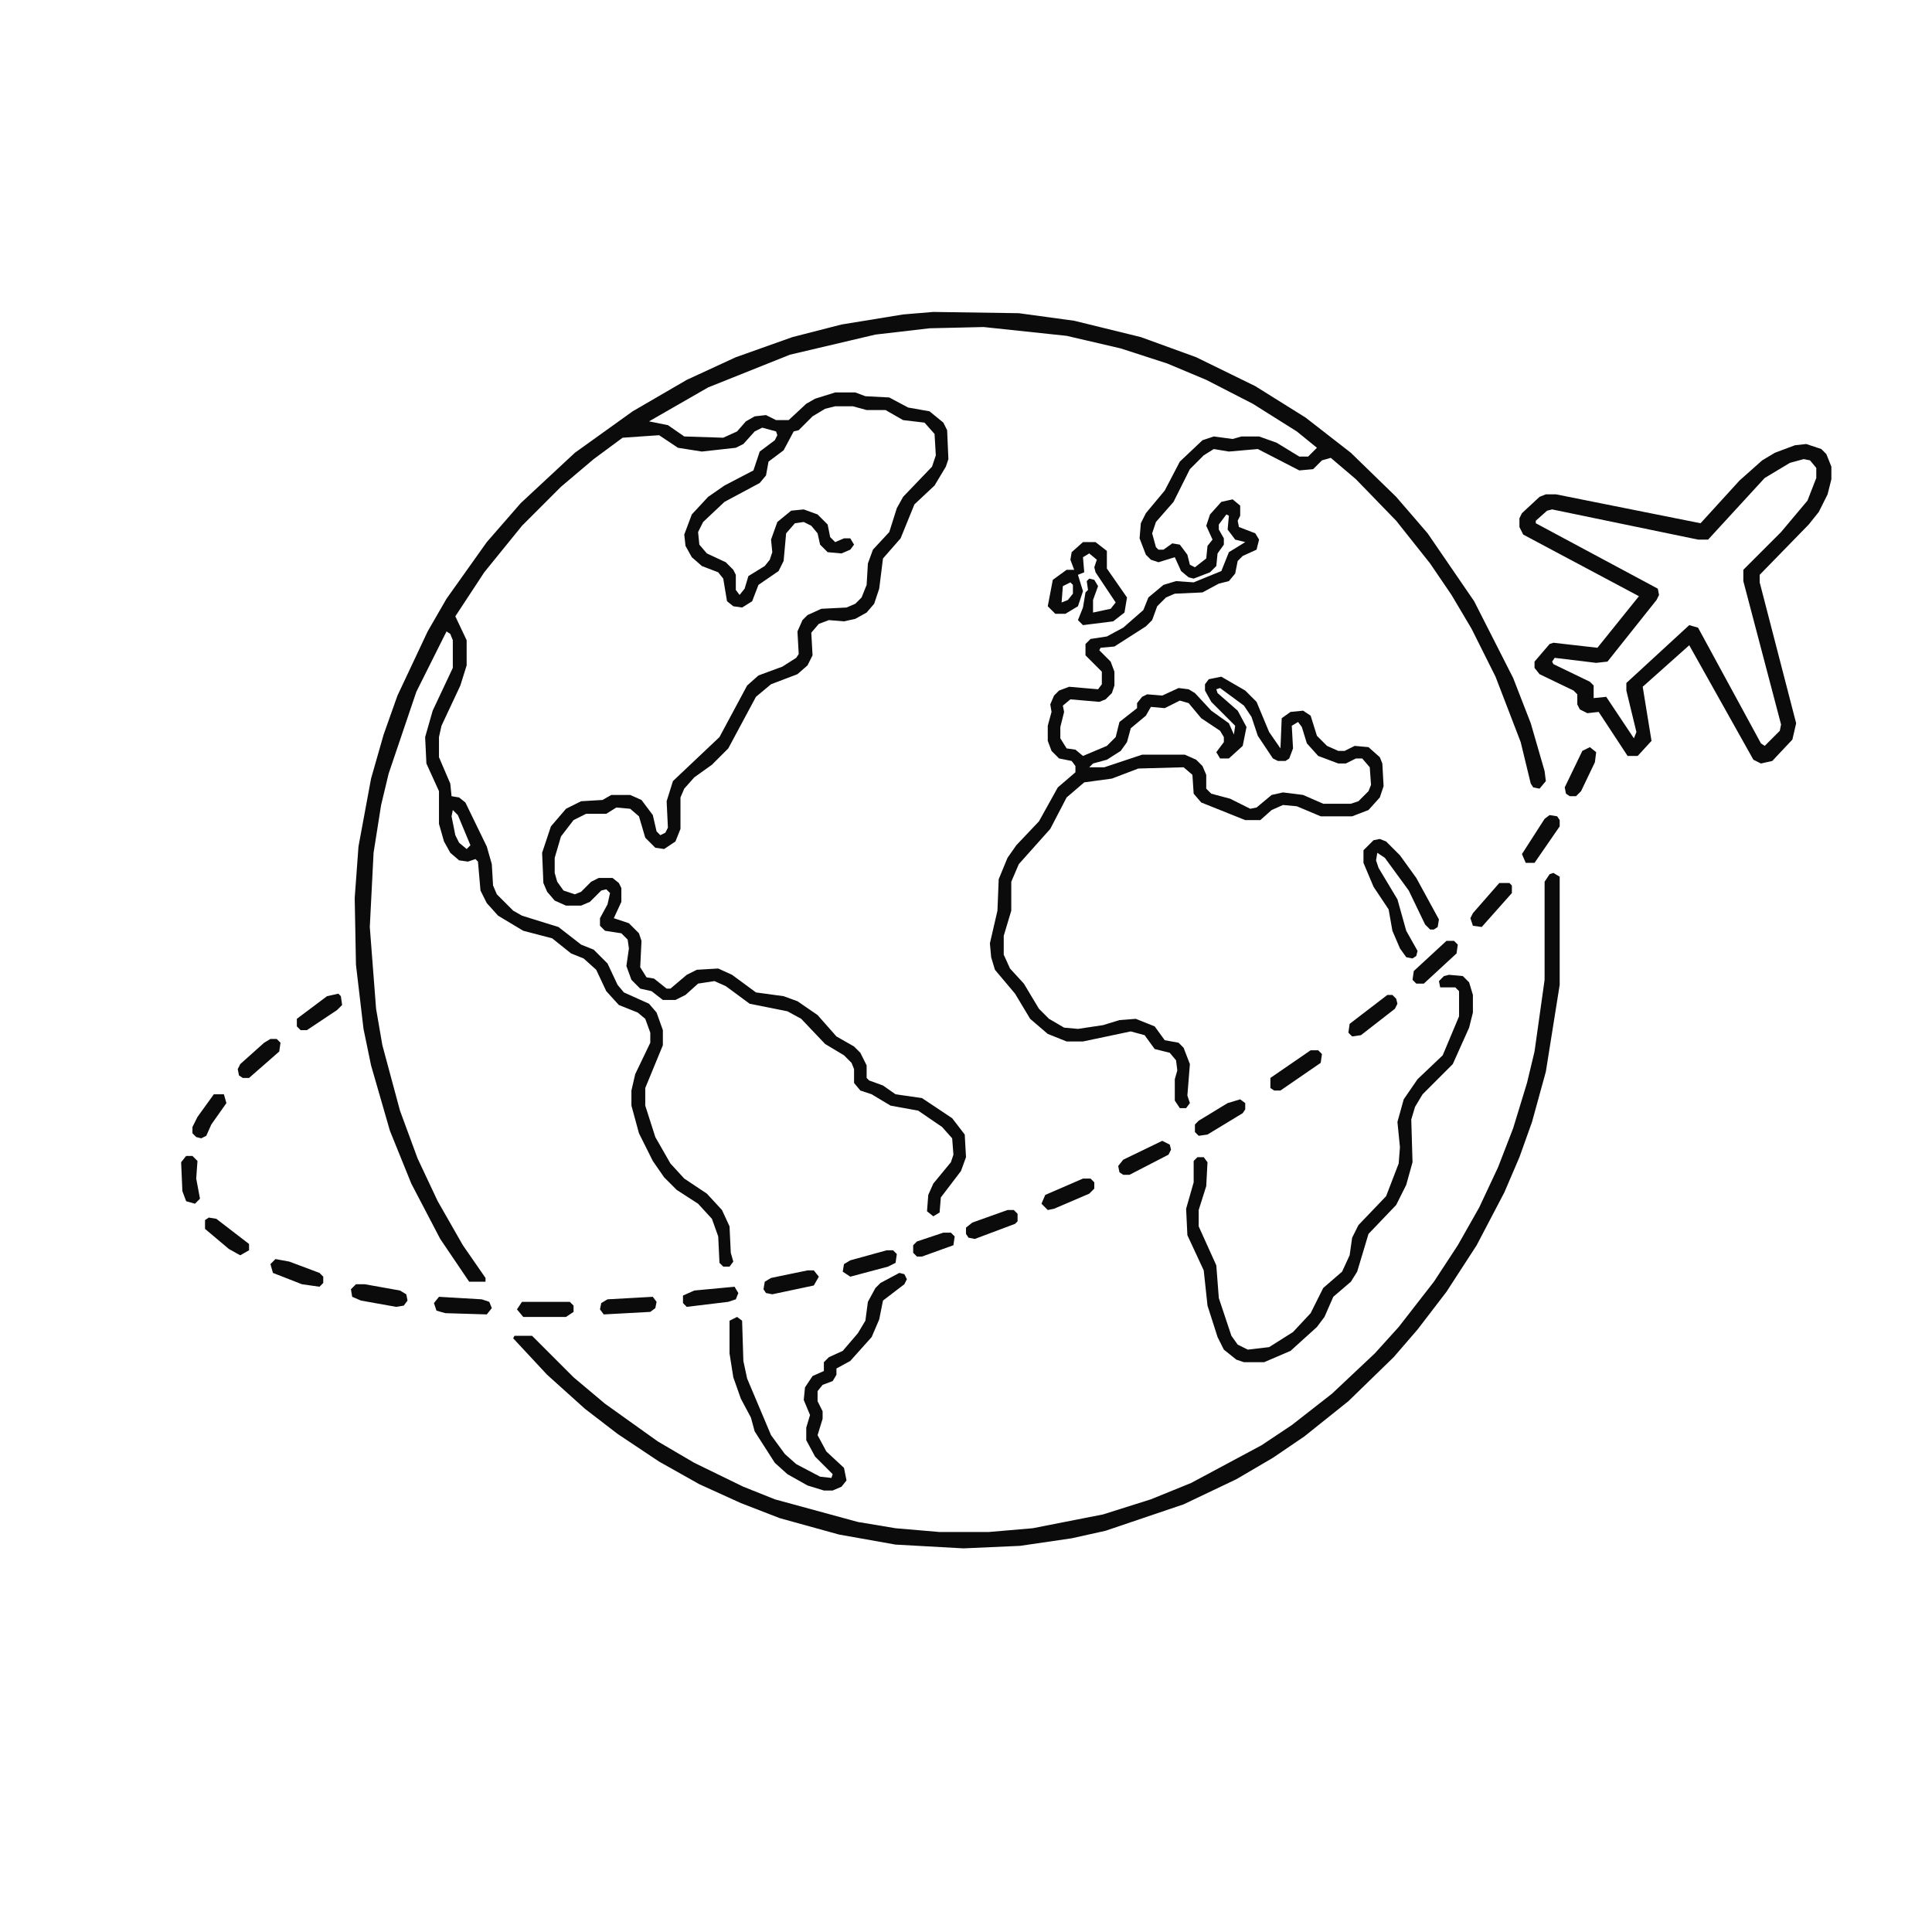
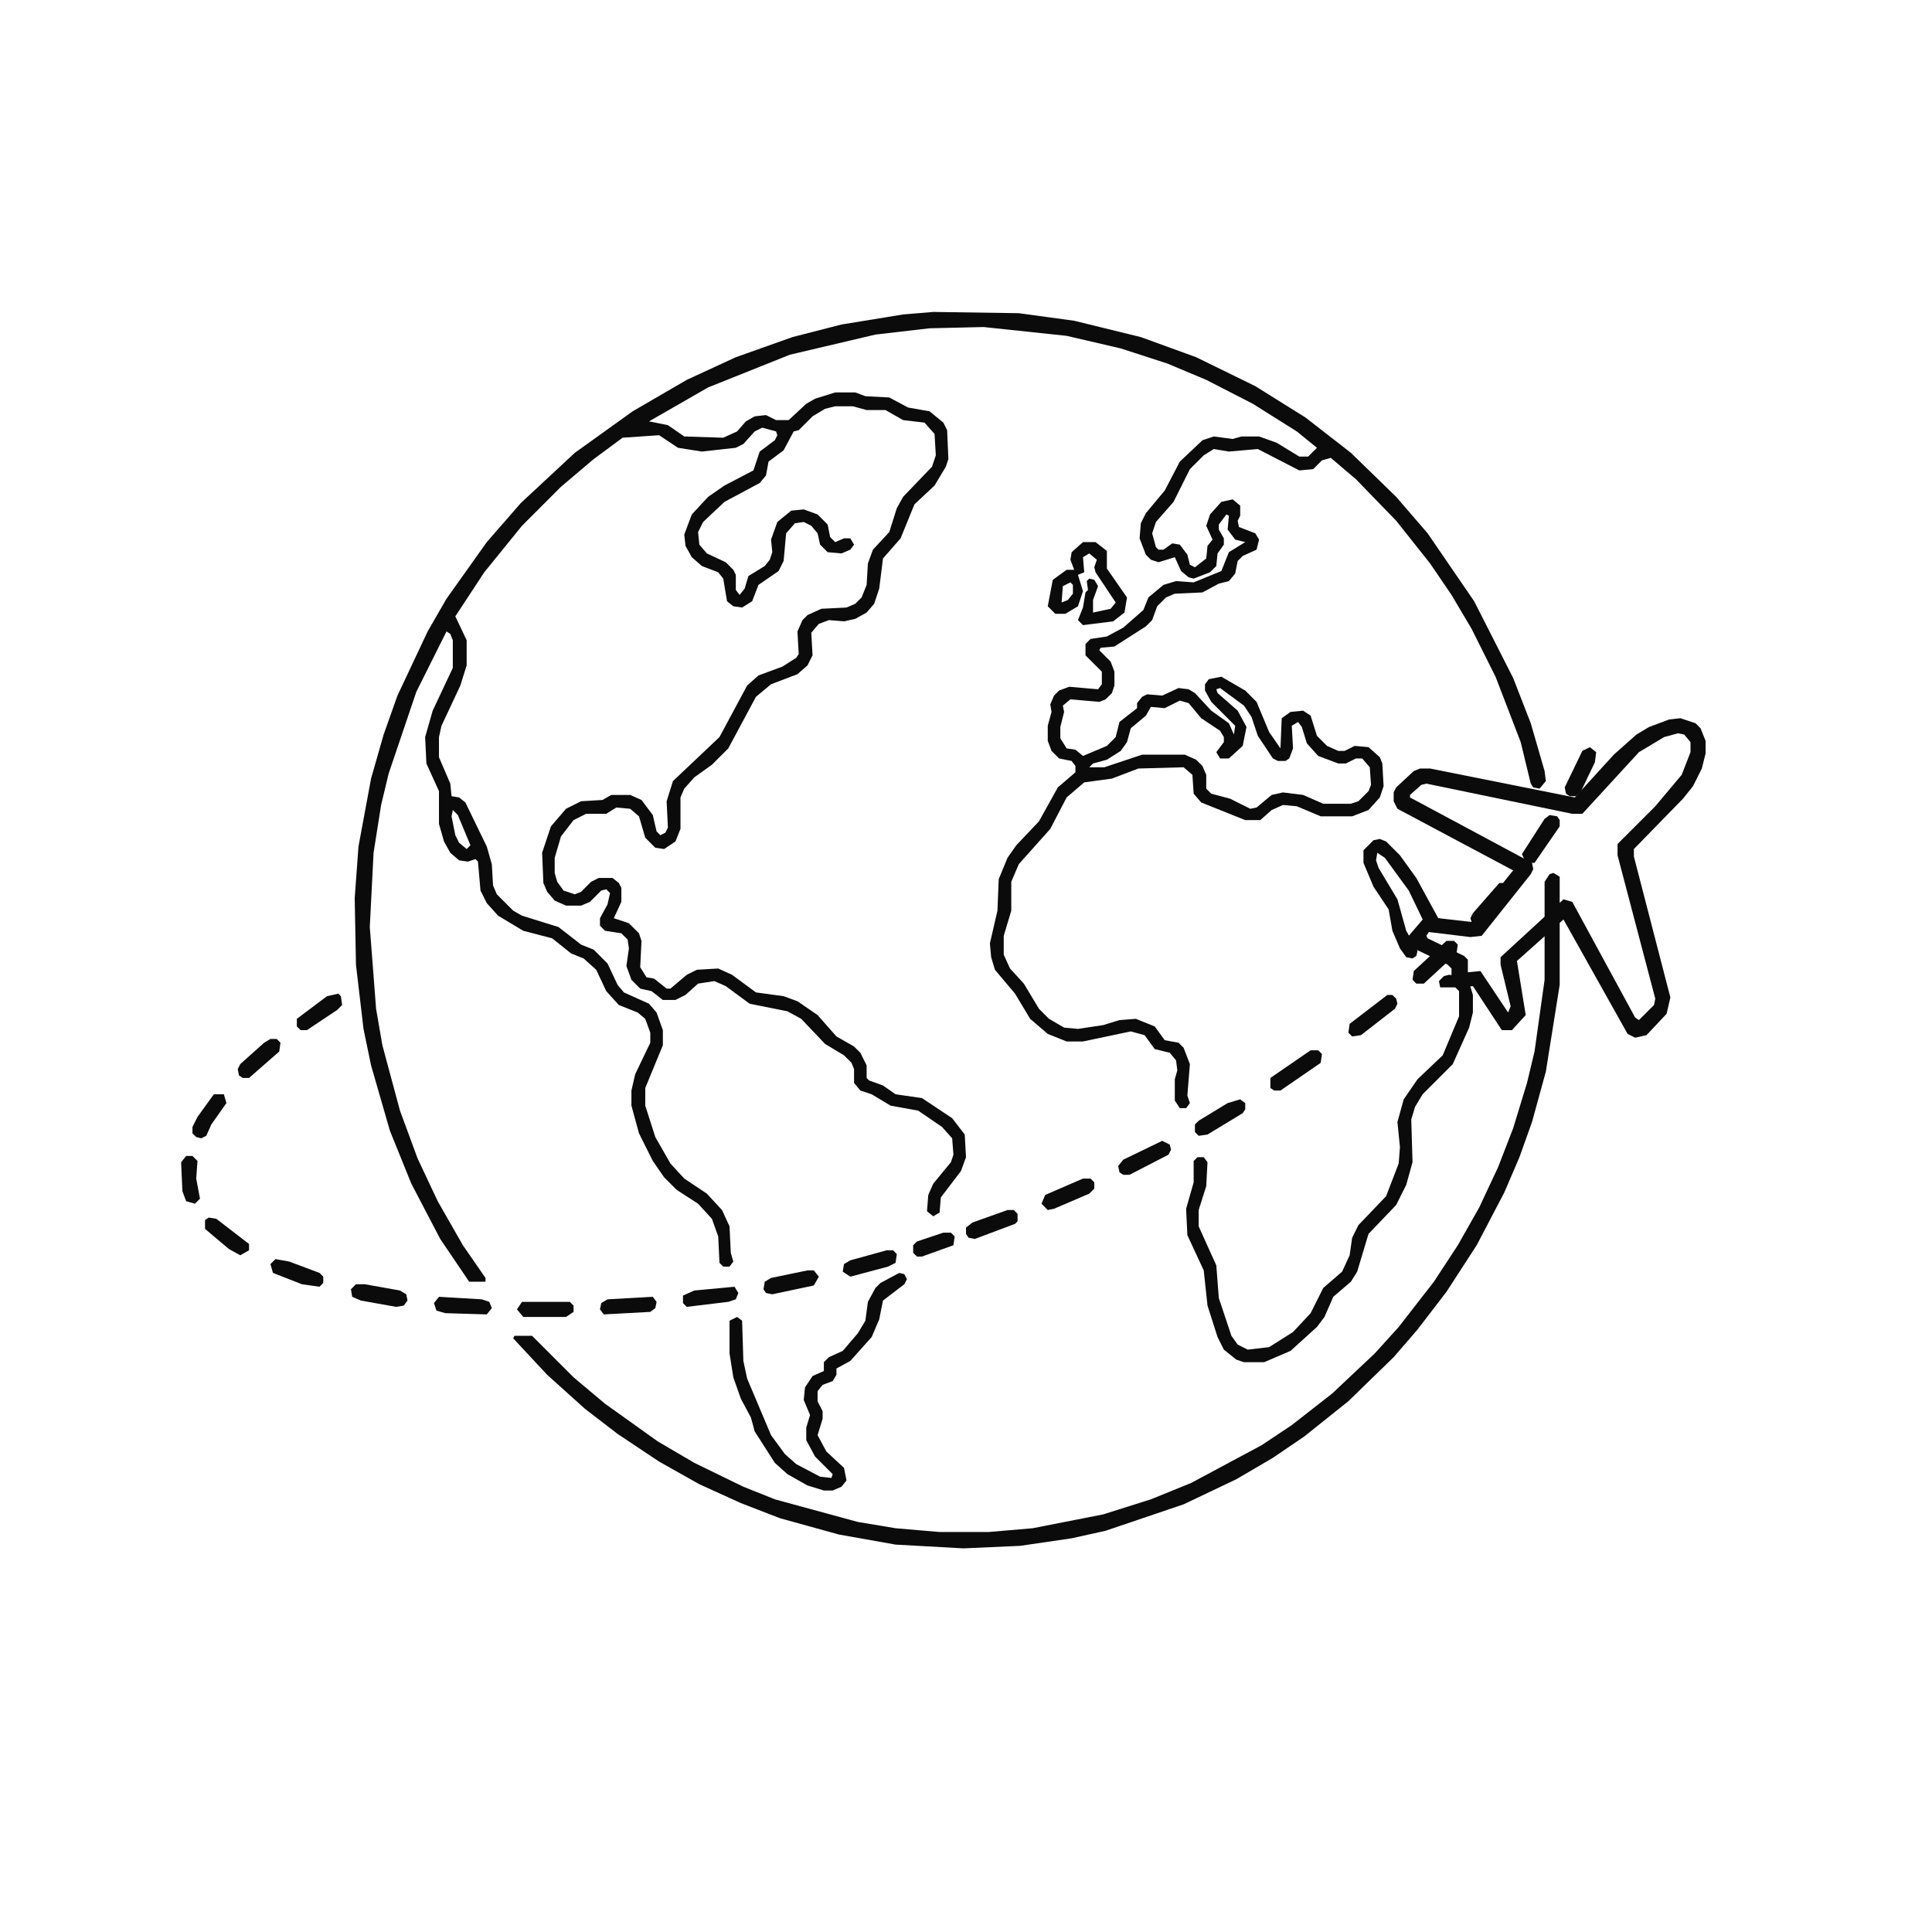
<svg xmlns="http://www.w3.org/2000/svg" viewBox="0 0 1536 1536" role="img" aria-labelledby="title desc">
-   <path d="M 411 1041 L 416 1047 L 450 1047 L 456 1043 L 456 1038 L 453 1035 L 415 1035 Z M 522 1035 L 519 1031 L 483 1033 L 478 1036 L 477 1041 L 480 1045 L 517 1043 L 521 1040 Z M 345 1036 L 347 1042 L 354 1044 L 387 1045 L 391 1040 L 389 1035 L 383 1033 L 349 1031 Z M 587 1028 L 584 1023 L 552 1026 L 543 1030 L 543 1036 L 546 1039 L 579 1035 L 585 1033 Z M 279 1025 L 280 1031 L 287 1034 L 315 1039 L 321 1038 L 324 1034 L 323 1029 L 318 1026 L 290 1021 L 283 1021 Z M 719 1013 L 715 1012 L 700 1020 L 696 1024 L 690 1035 L 688 1050 L 682 1060 L 670 1074 L 659 1079 L 655 1083 L 655 1090 L 646 1094 L 640 1103 L 639 1113 L 644 1125 L 641 1135 L 641 1145 L 648 1158 L 662 1172 L 661 1175 L 652 1174 L 633 1164 L 624 1156 L 613 1141 L 594 1096 L 591 1082 L 590 1050 L 586 1047 L 580 1050 L 580 1076 L 583 1095 L 589 1112 L 597 1127 L 600 1138 L 616 1163 L 626 1172 L 642 1181 L 655 1185 L 662 1185 L 669 1182 L 673 1177 L 671 1167 L 657 1154 L 650 1141 L 654 1128 L 654 1122 L 650 1114 L 650 1106 L 654 1101 L 662 1098 L 665 1093 L 665 1088 L 676 1082 L 693 1063 L 699 1049 L 702 1034 L 719 1021 L 721 1017 Z M 651 1015 L 647 1010 L 642 1010 L 613 1016 L 608 1019 L 607 1025 L 609 1028 L 614 1029 L 647 1022 Z M 215 1005 L 217 1012 L 240 1021 L 254 1023 L 257 1020 L 257 1015 L 254 1012 L 230 1003 L 219 1001 Z M 713 997 L 710 994 L 705 994 L 676 1002 L 671 1005 L 670 1011 L 676 1015 L 706 1007 L 712 1004 Z M 759 983 L 756 980 L 750 980 L 729 987 L 726 990 L 726 996 L 729 999 L 733 999 L 758 990 Z M 163 970 L 163 977 L 182 993 L 191 998 L 198 994 L 198 989 L 172 969 L 166 968 Z M 809 965 L 806 962 L 801 962 L 773 972 L 768 976 L 768 981 L 770 984 L 775 985 L 807 973 L 809 971 Z M 870 940 L 867 937 L 861 937 L 831 950 L 828 957 L 833 962 L 838 961 L 866 949 L 870 945 Z M 148 919 L 144 924 L 145 947 L 148 955 L 155 957 L 159 953 L 156 937 L 157 923 L 153 919 Z M 930 910 L 924 907 L 893 922 L 889 927 L 890 932 L 893 934 L 898 934 L 929 918 L 931 914 Z M 990 877 L 986 874 L 976 877 L 953 891 L 950 894 L 950 900 L 953 903 L 960 902 L 988 885 L 990 882 Z M 178 870 L 170 870 L 157 888 L 153 896 L 153 901 L 156 904 L 160 905 L 164 903 L 168 894 L 180 877 Z M 1051 838 L 1048 835 L 1042 835 L 1010 857 L 1010 865 L 1013 867 L 1018 867 L 1050 845 Z M 223 829 L 220 826 L 215 826 L 210 829 L 191 846 L 189 850 L 190 855 L 193 857 L 198 857 L 222 836 Z M 1110 794 L 1107 791 L 1103 791 L 1073 814 L 1072 821 L 1075 824 L 1082 823 L 1109 802 L 1111 798 Z M 271 792 L 269 790 L 260 792 L 236 810 L 236 816 L 239 819 L 244 819 L 268 803 L 272 799 Z M 1163 776 L 1152 775 L 1148 776 L 1144 780 L 1145 785 L 1157 785 L 1160 788 L 1160 808 L 1147 839 L 1127 858 L 1116 874 L 1111 892 L 1113 912 L 1112 925 L 1102 951 L 1080 974 L 1075 984 L 1073 998 L 1067 1011 L 1052 1024 L 1042 1044 L 1028 1059 L 1009 1071 L 992 1073 L 984 1069 L 979 1062 L 969 1032 L 967 1006 L 953 975 L 953 962 L 959 943 L 960 924 L 957 920 L 952 920 L 949 923 L 949 940 L 943 961 L 944 982 L 957 1010 L 960 1038 L 968 1063 L 973 1073 L 983 1081 L 989 1083 L 1005 1083 L 1026 1074 L 1047 1055 L 1053 1047 L 1060 1031 L 1074 1019 L 1079 1011 L 1088 981 L 1110 958 L 1118 942 L 1123 924 L 1122 890 L 1125 880 L 1131 870 L 1155 846 L 1168 817 L 1171 805 L 1171 791 L 1168 781 Z M 1156 748 L 1150 748 L 1124 772 L 1123 779 L 1126 782 L 1132 782 L 1158 758 L 1159 751 Z M 1200 702 L 1192 702 L 1171 726 L 1169 730 L 1171 736 L 1178 737 L 1202 710 L 1202 704 Z M 1240 697 L 1235 694 L 1232 695 L 1228 701 L 1228 779 L 1220 836 L 1214 861 L 1203 897 L 1191 928 L 1176 960 L 1159 990 L 1140 1019 L 1112 1055 L 1093 1076 L 1059 1108 L 1027 1133 L 1003 1149 L 947 1179 L 915 1192 L 877 1204 L 821 1215 L 786 1218 L 747 1218 L 712 1215 L 682 1210 L 616 1192 L 591 1182 L 552 1163 L 523 1146 L 481 1116 L 456 1095 L 423 1062 L 409 1062 L 408 1064 L 435 1093 L 465 1120 L 491 1140 L 524 1162 L 556 1180 L 589 1195 L 620 1207 L 667 1220 L 712 1228 L 766 1231 L 811 1229 L 852 1223 L 879 1217 L 941 1196 L 983 1176 L 1012 1159 L 1037 1142 L 1072 1114 L 1108 1079 L 1127 1057 L 1150 1027 L 1174 990 L 1196 948 L 1208 920 L 1218 892 L 1229 852 L 1240 783 Z M 1092 668 L 1084 676 L 1084 686 L 1092 705 L 1104 723 L 1107 740 L 1113 754 L 1118 761 L 1123 762 L 1126 760 L 1127 756 L 1118 740 L 1111 715 L 1096 690 L 1094 684 L 1095 678 L 1101 682 L 1120 708 L 1133 735 L 1137 739 L 1140 739 L 1143 737 L 1144 731 L 1126 698 L 1113 680 L 1102 669 L 1097 667 Z M 1238 649 L 1232 648 L 1228 651 L 1210 679 L 1213 686 L 1220 686 L 1240 657 L 1240 652 Z M 1264 594 L 1258 597 L 1244 626 L 1245 631 L 1248 633 L 1253 633 L 1257 629 L 1268 606 L 1269 598 Z M 861 431 L 852 439 L 851 445 L 854 453 L 848 453 L 837 461 L 833 482 L 839 488 L 847 488 L 857 482 L 861 470 L 857 457 L 862 455 L 861 443 L 866 440 L 872 445 L 870 451 L 871 455 L 887 479 L 883 484 L 869 487 L 869 477 L 873 466 L 870 461 L 866 460 L 864 462 L 865 469 L 863 471 L 861 483 L 857 493 L 861 497 L 885 494 L 894 487 L 896 475 L 880 452 L 880 438 L 871 431 Z M 851 463 L 853 465 L 853 472 L 849 477 L 844 479 L 845 466 Z M 1448 357 L 1436 353 L 1427 354 L 1411 360 L 1401 366 L 1383 382 L 1352 416 L 1237 393 L 1229 393 L 1224 395 L 1210 408 L 1208 412 L 1208 419 L 1211 425 L 1303 474 L 1270 515 L 1235 511 L 1232 512 L 1220 526 L 1220 531 L 1224 536 L 1251 549 L 1254 552 L 1254 560 L 1256 564 L 1262 567 L 1271 566 L 1294 601 L 1302 601 L 1313 589 L 1306 546 L 1343 513 L 1394 604 L 1400 607 L 1409 605 L 1425 588 L 1428 575 L 1399 463 L 1399 457 L 1438 417 L 1446 407 L 1453 393 L 1456 381 L 1456 371 L 1452 361 Z M 1439 366 L 1444 372 L 1444 380 L 1437 398 L 1416 423 L 1386 453 L 1386 462 L 1416 576 L 1415 581 L 1403 593 L 1400 591 L 1350 499 L 1343 497 L 1293 543 L 1293 549 L 1301 582 L 1299 587 L 1277 554 L 1267 555 L 1267 545 L 1264 542 L 1235 528 L 1234 526 L 1236 523 L 1269 527 L 1278 526 L 1317 477 L 1319 473 L 1318 468 L 1221 416 L 1221 414 L 1230 406 L 1234 405 L 1350 429 L 1358 429 L 1403 380 L 1423 368 L 1434 365 Z M 1135 424 L 1110 395 L 1074 360 L 1038 332 L 998 307 L 951 284 L 907 268 L 854 255 L 810 249 L 742 248 L 718 250 L 669 258 L 630 268 L 585 284 L 546 302 L 503 327 L 457 360 L 414 400 L 387 431 L 355 476 L 340 502 L 316 553 L 305 584 L 295 619 L 285 673 L 282 714 L 283 767 L 289 818 L 295 847 L 310 899 L 327 941 L 350 985 L 373 1019 L 386 1019 L 386 1016 L 368 990 L 348 955 L 332 921 L 318 883 L 304 831 L 299 802 L 294 737 L 297 678 L 303 640 L 309 615 L 331 550 L 355 502 L 358 504 L 360 509 L 360 531 L 344 565 L 338 586 L 339 607 L 349 629 L 349 655 L 353 669 L 358 678 L 365 684 L 372 685 L 378 683 L 380 685 L 382 708 L 387 718 L 396 728 L 416 740 L 439 746 L 454 758 L 464 762 L 474 771 L 482 788 L 492 799 L 507 805 L 513 810 L 517 821 L 517 829 L 505 854 L 502 867 L 502 879 L 508 901 L 519 923 L 528 936 L 538 946 L 555 957 L 566 969 L 571 983 L 572 1004 L 575 1007 L 580 1007 L 583 1003 L 581 996 L 580 975 L 574 962 L 562 949 L 544 937 L 533 925 L 521 904 L 513 879 L 513 865 L 527 831 L 527 819 L 522 805 L 516 798 L 496 789 L 491 783 L 483 766 L 472 755 L 462 751 L 444 737 L 415 728 L 408 724 L 395 711 L 392 704 L 391 687 L 387 673 L 370 638 L 365 634 L 359 633 L 358 623 L 349 602 L 349 586 L 351 577 L 366 545 L 371 529 L 371 509 L 362 490 L 385 455 L 415 418 L 446 387 L 472 365 L 495 348 L 524 346 L 539 356 L 558 359 L 585 356 L 591 353 L 600 343 L 606 340 L 617 343 L 618 346 L 616 350 L 604 359 L 599 374 L 576 386 L 563 395 L 550 409 L 544 425 L 545 434 L 550 443 L 558 450 L 571 455 L 575 460 L 578 478 L 583 482 L 590 483 L 598 478 L 603 465 L 619 454 L 623 446 L 625 424 L 632 416 L 639 415 L 645 418 L 650 424 L 652 433 L 658 439 L 669 440 L 676 437 L 679 433 L 676 428 L 671 428 L 664 431 L 660 427 L 658 417 L 650 409 L 639 405 L 629 406 L 618 415 L 613 429 L 614 439 L 612 445 L 608 450 L 595 458 L 592 468 L 588 473 L 585 469 L 585 457 L 583 453 L 577 447 L 562 440 L 556 433 L 555 423 L 559 415 L 576 399 L 604 384 L 609 378 L 611 367 L 623 358 L 631 343 L 635 342 L 646 331 L 656 325 L 664 323 L 678 323 L 689 326 L 704 326 L 718 334 L 735 336 L 743 345 L 744 362 L 741 371 L 718 395 L 713 404 L 707 423 L 694 437 L 690 448 L 689 465 L 685 475 L 680 480 L 673 483 L 653 484 L 642 489 L 638 493 L 634 502 L 635 520 L 633 523 L 622 530 L 603 537 L 594 545 L 572 586 L 535 621 L 530 637 L 531 658 L 529 662 L 525 664 L 522 661 L 519 648 L 510 636 L 501 632 L 486 632 L 479 636 L 462 637 L 450 643 L 438 657 L 431 678 L 432 702 L 435 709 L 441 716 L 450 720 L 462 720 L 469 717 L 478 708 L 482 707 L 485 710 L 483 719 L 477 730 L 477 736 L 481 740 L 494 742 L 499 747 L 500 754 L 498 768 L 502 779 L 509 786 L 518 788 L 527 795 L 537 795 L 545 791 L 555 782 L 568 780 L 577 784 L 596 798 L 626 804 L 637 810 L 656 830 L 671 839 L 677 845 L 679 850 L 679 861 L 684 867 L 693 870 L 708 879 L 730 883 L 749 896 L 757 905 L 758 918 L 756 924 L 742 941 L 738 950 L 737 963 L 742 967 L 747 964 L 748 952 L 764 931 L 768 920 L 767 902 L 757 889 L 733 873 L 712 870 L 702 863 L 691 859 L 689 857 L 689 847 L 684 837 L 679 832 L 665 824 L 650 807 L 634 796 L 623 792 L 601 789 L 582 775 L 571 770 L 554 771 L 546 775 L 533 786 L 530 786 L 520 778 L 514 777 L 509 769 L 510 748 L 508 742 L 500 734 L 488 730 L 494 717 L 494 706 L 492 702 L 487 698 L 476 698 L 470 701 L 462 709 L 457 711 L 448 708 L 443 701 L 441 694 L 441 682 L 446 665 L 456 652 L 466 647 L 482 647 L 490 642 L 501 643 L 508 649 L 513 666 L 521 674 L 528 675 L 537 669 L 541 659 L 541 634 L 544 627 L 552 618 L 566 608 L 579 595 L 601 554 L 613 544 L 634 536 L 642 529 L 646 521 L 645 503 L 651 496 L 659 493 L 671 494 L 680 492 L 689 487 L 695 480 L 699 468 L 702 444 L 716 428 L 727 401 L 743 386 L 752 371 L 754 365 L 753 342 L 750 336 L 739 327 L 722 324 L 707 316 L 688 315 L 680 312 L 664 312 L 648 317 L 641 321 L 627 334 L 617 334 L 609 330 L 600 331 L 593 335 L 586 343 L 575 348 L 544 347 L 531 338 L 516 335 L 563 308 L 628 282 L 696 266 L 739 261 L 782 260 L 848 267 L 891 277 L 928 289 L 959 302 L 996 321 L 1031 343 L 1047 356 L 1040 363 L 1033 363 L 1015 352 L 1001 347 L 987 347 L 980 349 L 965 347 L 956 350 L 938 367 L 926 390 L 911 408 L 907 416 L 906 428 L 911 441 L 915 445 L 921 447 L 934 443 L 939 454 L 945 459 L 949 460 L 962 455 L 967 450 L 968 440 L 973 433 L 973 428 L 969 421 L 969 417 L 975 409 L 977 410 L 976 421 L 982 429 L 990 431 L 977 439 L 971 454 L 949 463 L 935 462 L 925 465 L 913 475 L 909 485 L 893 499 L 880 506 L 867 508 L 863 512 L 863 521 L 876 534 L 876 544 L 873 548 L 850 546 L 842 549 L 838 553 L 835 560 L 836 566 L 833 577 L 833 589 L 836 597 L 842 603 L 852 605 L 855 609 L 855 614 L 841 626 L 826 653 L 808 672 L 801 682 L 794 699 L 793 724 L 787 750 L 788 761 L 791 771 L 807 790 L 819 810 L 833 822 L 848 828 L 861 828 L 899 820 L 910 823 L 918 834 L 930 837 L 935 843 L 936 851 L 934 858 L 934 875 L 938 881 L 943 881 L 946 877 L 944 871 L 946 846 L 941 833 L 937 829 L 926 827 L 918 816 L 903 810 L 890 811 L 877 815 L 857 818 L 846 817 L 834 810 L 826 802 L 814 782 L 803 770 L 798 759 L 798 744 L 804 724 L 804 701 L 810 687 L 835 659 L 848 634 L 862 622 L 884 619 L 905 611 L 941 610 L 948 616 L 949 631 L 955 638 L 990 652 L 1002 652 L 1011 644 L 1020 640 L 1031 641 L 1050 649 L 1075 649 L 1088 644 L 1097 634 L 1100 625 L 1099 607 L 1097 602 L 1088 594 L 1077 593 L 1069 597 L 1064 597 L 1055 593 L 1047 585 L 1042 569 L 1036 565 L 1026 566 L 1019 571 L 1018 595 L 1009 582 L 999 558 L 990 549 L 971 538 L 961 540 L 958 544 L 958 549 L 963 558 L 982 577 L 981 584 L 977 575 L 963 565 L 950 551 L 945 548 L 937 547 L 924 553 L 912 552 L 908 554 L 904 559 L 904 563 L 890 574 L 887 586 L 880 593 L 861 601 L 855 596 L 848 595 L 843 587 L 843 578 L 846 566 L 845 561 L 851 556 L 874 558 L 879 556 L 884 551 L 886 545 L 886 534 L 883 526 L 874 517 L 875 515 L 886 514 L 911 498 L 916 493 L 920 482 L 927 475 L 934 472 L 956 471 L 969 464 L 977 462 L 982 456 L 984 446 L 988 442 L 999 437 L 1001 429 L 998 424 L 985 419 L 984 414 L 986 410 L 986 402 L 980 397 L 971 399 L 962 409 L 959 418 L 964 429 L 960 434 L 959 444 L 950 451 L 946 449 L 944 441 L 938 433 L 932 432 L 925 437 L 921 437 L 919 435 L 916 424 L 919 415 L 933 399 L 946 373 L 957 362 L 965 357 L 977 359 L 1000 357 L 1033 374 L 1044 373 L 1051 366 L 1058 364 L 1078 381 L 1110 414 L 1137 448 L 1154 473 L 1170 500 L 1189 538 L 1209 590 L 1217 623 L 1219 626 L 1224 627 L 1229 621 L 1228 613 L 1217 575 L 1203 539 L 1172 478 Z M 360 644 L 364 648 L 374 672 L 371 675 L 365 670 L 362 664 L 359 649 Z M 866 610 L 869 607 L 880 604 L 891 597 L 896 590 L 899 579 L 911 569 L 915 562 L 926 563 L 938 557 L 945 559 L 955 571 L 970 581 L 973 586 L 973 590 L 967 598 L 970 603 L 977 603 L 988 593 L 991 578 L 984 565 L 968 551 L 967 548 L 970 547 L 989 561 L 995 570 L 1000 585 L 1012 603 L 1016 605 L 1022 605 L 1025 603 L 1028 595 L 1027 577 L 1032 574 L 1035 578 L 1039 591 L 1048 601 L 1064 607 L 1070 607 L 1078 603 L 1083 603 L 1089 610 L 1090 624 L 1088 629 L 1080 637 L 1074 639 L 1052 639 L 1036 632 L 1020 630 L 1011 632 L 999 642 L 994 643 L 978 635 L 963 631 L 959 627 L 959 616 L 956 609 L 951 604 L 942 600 L 908 600 L 878 610 Z" fill="#0b0b0b" fill-rule="evenodd" />
+   <path d="M 411 1041 L 416 1047 L 450 1047 L 456 1043 L 456 1038 L 453 1035 L 415 1035 Z M 522 1035 L 519 1031 L 483 1033 L 478 1036 L 477 1041 L 480 1045 L 517 1043 L 521 1040 Z M 345 1036 L 347 1042 L 354 1044 L 387 1045 L 391 1040 L 389 1035 L 383 1033 L 349 1031 Z M 587 1028 L 584 1023 L 552 1026 L 543 1030 L 543 1036 L 546 1039 L 579 1035 L 585 1033 Z M 279 1025 L 280 1031 L 287 1034 L 315 1039 L 321 1038 L 324 1034 L 323 1029 L 318 1026 L 290 1021 L 283 1021 Z M 719 1013 L 715 1012 L 700 1020 L 696 1024 L 690 1035 L 688 1050 L 682 1060 L 670 1074 L 659 1079 L 655 1083 L 655 1090 L 646 1094 L 640 1103 L 639 1113 L 644 1125 L 641 1135 L 641 1145 L 648 1158 L 662 1172 L 661 1175 L 652 1174 L 633 1164 L 624 1156 L 613 1141 L 594 1096 L 591 1082 L 590 1050 L 586 1047 L 580 1050 L 580 1076 L 583 1095 L 589 1112 L 597 1127 L 600 1138 L 616 1163 L 626 1172 L 642 1181 L 655 1185 L 662 1185 L 669 1182 L 673 1177 L 671 1167 L 657 1154 L 650 1141 L 654 1128 L 654 1122 L 650 1114 L 650 1106 L 654 1101 L 662 1098 L 665 1093 L 665 1088 L 676 1082 L 693 1063 L 699 1049 L 702 1034 L 719 1021 L 721 1017 Z M 651 1015 L 647 1010 L 642 1010 L 613 1016 L 608 1019 L 607 1025 L 609 1028 L 614 1029 L 647 1022 Z M 215 1005 L 217 1012 L 240 1021 L 254 1023 L 257 1020 L 257 1015 L 254 1012 L 230 1003 L 219 1001 Z M 713 997 L 710 994 L 705 994 L 676 1002 L 671 1005 L 670 1011 L 676 1015 L 706 1007 L 712 1004 Z M 759 983 L 756 980 L 750 980 L 729 987 L 726 990 L 726 996 L 729 999 L 733 999 L 758 990 Z M 163 970 L 163 977 L 182 993 L 191 998 L 198 994 L 198 989 L 172 969 L 166 968 Z M 809 965 L 806 962 L 801 962 L 773 972 L 768 976 L 768 981 L 770 984 L 775 985 L 807 973 L 809 971 Z M 870 940 L 867 937 L 861 937 L 831 950 L 828 957 L 833 962 L 838 961 L 866 949 L 870 945 Z M 148 919 L 144 924 L 145 947 L 148 955 L 155 957 L 159 953 L 156 937 L 157 923 L 153 919 Z M 930 910 L 924 907 L 893 922 L 889 927 L 890 932 L 893 934 L 898 934 L 929 918 L 931 914 Z M 990 877 L 986 874 L 976 877 L 953 891 L 950 894 L 950 900 L 953 903 L 960 902 L 988 885 L 990 882 Z M 178 870 L 170 870 L 157 888 L 153 896 L 153 901 L 156 904 L 160 905 L 164 903 L 168 894 L 180 877 Z M 1051 838 L 1048 835 L 1042 835 L 1010 857 L 1010 865 L 1013 867 L 1018 867 L 1050 845 Z M 223 829 L 220 826 L 215 826 L 210 829 L 191 846 L 189 850 L 190 855 L 193 857 L 198 857 L 222 836 Z M 1110 794 L 1107 791 L 1103 791 L 1073 814 L 1072 821 L 1075 824 L 1082 823 L 1109 802 L 1111 798 Z M 271 792 L 269 790 L 260 792 L 236 810 L 236 816 L 239 819 L 244 819 L 268 803 L 272 799 Z M 1163 776 L 1152 775 L 1148 776 L 1144 780 L 1145 785 L 1157 785 L 1160 788 L 1160 808 L 1147 839 L 1127 858 L 1116 874 L 1111 892 L 1113 912 L 1112 925 L 1102 951 L 1080 974 L 1075 984 L 1073 998 L 1067 1011 L 1052 1024 L 1042 1044 L 1028 1059 L 1009 1071 L 992 1073 L 984 1069 L 979 1062 L 969 1032 L 967 1006 L 953 975 L 953 962 L 959 943 L 960 924 L 957 920 L 952 920 L 949 923 L 949 940 L 943 961 L 944 982 L 957 1010 L 960 1038 L 968 1063 L 973 1073 L 983 1081 L 989 1083 L 1005 1083 L 1026 1074 L 1047 1055 L 1053 1047 L 1060 1031 L 1074 1019 L 1079 1011 L 1088 981 L 1110 958 L 1118 942 L 1123 924 L 1122 890 L 1125 880 L 1131 870 L 1155 846 L 1168 817 L 1171 805 L 1171 791 L 1168 781 Z M 1156 748 L 1150 748 L 1124 772 L 1123 779 L 1126 782 L 1132 782 L 1158 758 L 1159 751 Z M 1200 702 L 1192 702 L 1171 726 L 1169 730 L 1171 736 L 1178 737 L 1202 710 L 1202 704 Z M 1240 697 L 1235 694 L 1232 695 L 1228 701 L 1228 779 L 1220 836 L 1214 861 L 1203 897 L 1191 928 L 1176 960 L 1159 990 L 1140 1019 L 1112 1055 L 1093 1076 L 1059 1108 L 1027 1133 L 1003 1149 L 947 1179 L 915 1192 L 877 1204 L 821 1215 L 786 1218 L 747 1218 L 712 1215 L 682 1210 L 616 1192 L 591 1182 L 552 1163 L 523 1146 L 481 1116 L 456 1095 L 423 1062 L 409 1062 L 408 1064 L 435 1093 L 465 1120 L 491 1140 L 524 1162 L 556 1180 L 589 1195 L 620 1207 L 667 1220 L 712 1228 L 766 1231 L 811 1229 L 852 1223 L 879 1217 L 941 1196 L 983 1176 L 1012 1159 L 1037 1142 L 1072 1114 L 1108 1079 L 1127 1057 L 1150 1027 L 1174 990 L 1196 948 L 1208 920 L 1218 892 L 1229 852 L 1240 783 Z M 1092 668 L 1084 676 L 1084 686 L 1092 705 L 1104 723 L 1107 740 L 1113 754 L 1118 761 L 1123 762 L 1126 760 L 1127 756 L 1118 740 L 1111 715 L 1096 690 L 1094 684 L 1095 678 L 1101 682 L 1120 708 L 1133 735 L 1137 739 L 1140 739 L 1143 737 L 1144 731 L 1126 698 L 1113 680 L 1102 669 L 1097 667 Z M 1238 649 L 1232 648 L 1228 651 L 1210 679 L 1213 686 L 1220 686 L 1240 657 L 1240 652 Z M 1264 594 L 1258 597 L 1244 626 L 1245 631 L 1248 633 L 1253 633 L 1257 629 L 1268 606 L 1269 598 Z M 861 431 L 852 439 L 851 445 L 854 453 L 848 453 L 837 461 L 833 482 L 839 488 L 847 488 L 857 482 L 861 470 L 857 457 L 862 455 L 861 443 L 866 440 L 872 445 L 870 451 L 871 455 L 887 479 L 883 484 L 869 487 L 869 477 L 873 466 L 870 461 L 866 460 L 864 462 L 865 469 L 863 471 L 861 483 L 857 493 L 861 497 L 885 494 L 894 487 L 896 475 L 880 452 L 880 438 L 871 431 Z M 851 463 L 853 465 L 853 472 L 849 477 L 844 479 L 845 466 Z M 1135 424 L 1110 395 L 1074 360 L 1038 332 L 998 307 L 951 284 L 907 268 L 854 255 L 810 249 L 742 248 L 718 250 L 669 258 L 630 268 L 585 284 L 546 302 L 503 327 L 457 360 L 414 400 L 387 431 L 355 476 L 340 502 L 316 553 L 305 584 L 295 619 L 285 673 L 282 714 L 283 767 L 289 818 L 295 847 L 310 899 L 327 941 L 350 985 L 373 1019 L 386 1019 L 386 1016 L 368 990 L 348 955 L 332 921 L 318 883 L 304 831 L 299 802 L 294 737 L 297 678 L 303 640 L 309 615 L 331 550 L 355 502 L 358 504 L 360 509 L 360 531 L 344 565 L 338 586 L 339 607 L 349 629 L 349 655 L 353 669 L 358 678 L 365 684 L 372 685 L 378 683 L 380 685 L 382 708 L 387 718 L 396 728 L 416 740 L 439 746 L 454 758 L 464 762 L 474 771 L 482 788 L 492 799 L 507 805 L 513 810 L 517 821 L 517 829 L 505 854 L 502 867 L 502 879 L 508 901 L 519 923 L 528 936 L 538 946 L 555 957 L 566 969 L 571 983 L 572 1004 L 575 1007 L 580 1007 L 583 1003 L 581 996 L 580 975 L 574 962 L 562 949 L 544 937 L 533 925 L 521 904 L 513 879 L 513 865 L 527 831 L 527 819 L 522 805 L 516 798 L 496 789 L 491 783 L 483 766 L 472 755 L 462 751 L 444 737 L 415 728 L 408 724 L 395 711 L 392 704 L 391 687 L 387 673 L 370 638 L 365 634 L 359 633 L 358 623 L 349 602 L 349 586 L 351 577 L 366 545 L 371 529 L 371 509 L 362 490 L 385 455 L 415 418 L 446 387 L 472 365 L 495 348 L 524 346 L 539 356 L 558 359 L 585 356 L 591 353 L 600 343 L 606 340 L 617 343 L 618 346 L 616 350 L 604 359 L 599 374 L 576 386 L 563 395 L 550 409 L 544 425 L 545 434 L 550 443 L 558 450 L 571 455 L 575 460 L 578 478 L 583 482 L 590 483 L 598 478 L 603 465 L 619 454 L 623 446 L 625 424 L 632 416 L 639 415 L 645 418 L 650 424 L 652 433 L 658 439 L 669 440 L 676 437 L 679 433 L 676 428 L 671 428 L 664 431 L 660 427 L 658 417 L 650 409 L 639 405 L 629 406 L 618 415 L 613 429 L 614 439 L 612 445 L 608 450 L 595 458 L 592 468 L 588 473 L 585 469 L 585 457 L 583 453 L 577 447 L 562 440 L 556 433 L 555 423 L 559 415 L 576 399 L 604 384 L 609 378 L 611 367 L 623 358 L 631 343 L 635 342 L 646 331 L 656 325 L 664 323 L 678 323 L 689 326 L 704 326 L 718 334 L 735 336 L 743 345 L 744 362 L 741 371 L 718 395 L 713 404 L 707 423 L 694 437 L 690 448 L 689 465 L 685 475 L 680 480 L 673 483 L 653 484 L 642 489 L 638 493 L 634 502 L 635 520 L 633 523 L 622 530 L 603 537 L 594 545 L 572 586 L 535 621 L 530 637 L 531 658 L 529 662 L 525 664 L 522 661 L 519 648 L 510 636 L 501 632 L 486 632 L 479 636 L 462 637 L 450 643 L 438 657 L 431 678 L 432 702 L 435 709 L 441 716 L 450 720 L 462 720 L 469 717 L 478 708 L 482 707 L 485 710 L 483 719 L 477 730 L 477 736 L 481 740 L 494 742 L 499 747 L 500 754 L 498 768 L 502 779 L 509 786 L 518 788 L 527 795 L 537 795 L 545 791 L 555 782 L 568 780 L 577 784 L 596 798 L 626 804 L 637 810 L 656 830 L 671 839 L 677 845 L 679 850 L 679 861 L 684 867 L 693 870 L 708 879 L 730 883 L 749 896 L 757 905 L 758 918 L 756 924 L 742 941 L 738 950 L 737 963 L 742 967 L 747 964 L 748 952 L 764 931 L 768 920 L 767 902 L 757 889 L 733 873 L 712 870 L 702 863 L 691 859 L 689 857 L 689 847 L 684 837 L 679 832 L 665 824 L 650 807 L 634 796 L 623 792 L 601 789 L 582 775 L 571 770 L 554 771 L 546 775 L 533 786 L 530 786 L 520 778 L 514 777 L 509 769 L 510 748 L 508 742 L 500 734 L 488 730 L 494 717 L 494 706 L 492 702 L 487 698 L 476 698 L 470 701 L 462 709 L 457 711 L 448 708 L 443 701 L 441 694 L 441 682 L 446 665 L 456 652 L 466 647 L 482 647 L 490 642 L 501 643 L 508 649 L 513 666 L 521 674 L 528 675 L 537 669 L 541 659 L 541 634 L 544 627 L 552 618 L 566 608 L 579 595 L 601 554 L 613 544 L 634 536 L 642 529 L 646 521 L 645 503 L 651 496 L 659 493 L 671 494 L 680 492 L 689 487 L 695 480 L 699 468 L 702 444 L 716 428 L 727 401 L 743 386 L 752 371 L 754 365 L 753 342 L 750 336 L 739 327 L 722 324 L 707 316 L 688 315 L 680 312 L 664 312 L 648 317 L 641 321 L 627 334 L 617 334 L 609 330 L 600 331 L 593 335 L 586 343 L 575 348 L 544 347 L 531 338 L 516 335 L 563 308 L 628 282 L 696 266 L 739 261 L 782 260 L 848 267 L 891 277 L 928 289 L 959 302 L 996 321 L 1031 343 L 1047 356 L 1040 363 L 1033 363 L 1015 352 L 1001 347 L 987 347 L 980 349 L 965 347 L 956 350 L 938 367 L 926 390 L 911 408 L 907 416 L 906 428 L 911 441 L 915 445 L 921 447 L 934 443 L 939 454 L 945 459 L 949 460 L 962 455 L 967 450 L 968 440 L 973 433 L 973 428 L 969 421 L 969 417 L 975 409 L 977 410 L 976 421 L 982 429 L 990 431 L 977 439 L 971 454 L 949 463 L 935 462 L 925 465 L 913 475 L 909 485 L 893 499 L 880 506 L 867 508 L 863 512 L 863 521 L 876 534 L 876 544 L 873 548 L 850 546 L 842 549 L 838 553 L 835 560 L 836 566 L 833 577 L 833 589 L 836 597 L 842 603 L 852 605 L 855 609 L 855 614 L 841 626 L 826 653 L 808 672 L 801 682 L 794 699 L 793 724 L 787 750 L 788 761 L 791 771 L 807 790 L 819 810 L 833 822 L 848 828 L 861 828 L 899 820 L 910 823 L 918 834 L 930 837 L 935 843 L 936 851 L 934 858 L 934 875 L 938 881 L 943 881 L 946 877 L 944 871 L 946 846 L 941 833 L 937 829 L 926 827 L 918 816 L 903 810 L 890 811 L 877 815 L 857 818 L 846 817 L 834 810 L 826 802 L 814 782 L 803 770 L 798 759 L 798 744 L 804 724 L 804 701 L 810 687 L 835 659 L 848 634 L 862 622 L 884 619 L 905 611 L 941 610 L 948 616 L 949 631 L 955 638 L 990 652 L 1002 652 L 1011 644 L 1020 640 L 1031 641 L 1050 649 L 1075 649 L 1088 644 L 1097 634 L 1100 625 L 1099 607 L 1097 602 L 1088 594 L 1077 593 L 1069 597 L 1064 597 L 1055 593 L 1047 585 L 1042 569 L 1036 565 L 1026 566 L 1019 571 L 1018 595 L 1009 582 L 999 558 L 990 549 L 971 538 L 961 540 L 958 544 L 958 549 L 963 558 L 982 577 L 981 584 L 977 575 L 963 565 L 950 551 L 945 548 L 937 547 L 924 553 L 912 552 L 908 554 L 904 559 L 904 563 L 890 574 L 887 586 L 880 593 L 861 601 L 855 596 L 848 595 L 843 587 L 843 578 L 846 566 L 845 561 L 851 556 L 874 558 L 879 556 L 884 551 L 886 545 L 886 534 L 883 526 L 874 517 L 875 515 L 886 514 L 911 498 L 916 493 L 920 482 L 927 475 L 934 472 L 956 471 L 969 464 L 977 462 L 982 456 L 984 446 L 988 442 L 999 437 L 1001 429 L 998 424 L 985 419 L 984 414 L 986 410 L 986 402 L 980 397 L 971 399 L 962 409 L 959 418 L 964 429 L 960 434 L 959 444 L 950 451 L 946 449 L 944 441 L 938 433 L 932 432 L 925 437 L 921 437 L 919 435 L 916 424 L 919 415 L 933 399 L 946 373 L 957 362 L 965 357 L 977 359 L 1000 357 L 1033 374 L 1044 373 L 1051 366 L 1058 364 L 1078 381 L 1110 414 L 1137 448 L 1154 473 L 1170 500 L 1189 538 L 1209 590 L 1217 623 L 1219 626 L 1224 627 L 1229 621 L 1228 613 L 1217 575 L 1203 539 L 1172 478 Z M 360 644 L 364 648 L 374 672 L 371 675 L 365 670 L 362 664 L 359 649 Z M 866 610 L 869 607 L 880 604 L 891 597 L 896 590 L 899 579 L 911 569 L 915 562 L 926 563 L 938 557 L 945 559 L 955 571 L 970 581 L 973 586 L 973 590 L 967 598 L 970 603 L 977 603 L 988 593 L 991 578 L 984 565 L 968 551 L 967 548 L 970 547 L 989 561 L 995 570 L 1000 585 L 1012 603 L 1016 605 L 1022 605 L 1025 603 L 1028 595 L 1027 577 L 1032 574 L 1035 578 L 1039 591 L 1048 601 L 1064 607 L 1070 607 L 1078 603 L 1083 603 L 1089 610 L 1090 624 L 1088 629 L 1080 637 L 1074 639 L 1052 639 L 1036 632 L 1020 630 L 1011 632 L 999 642 L 994 643 L 978 635 L 963 631 L 959 627 L 959 616 L 956 609 L 951 604 L 942 600 L 908 600 L 878 610 Z" fill="#0b0b0b" fill-rule="evenodd" />
+   <path id="flight-plane" d="M 1448 357 L 1436 353 L 1427 354 L 1411 360 L 1401 366 L 1383 382 L 1352 416 L 1237 393 L 1229 393 L 1224 395 L 1210 408 L 1208 412 L 1208 419 L 1211 425 L 1303 474 L 1270 515 L 1235 511 L 1232 512 L 1220 526 L 1220 531 L 1224 536 L 1251 549 L 1254 552 L 1254 560 L 1256 564 L 1262 567 L 1271 566 L 1294 601 L 1302 601 L 1313 589 L 1306 546 L 1343 513 L 1394 604 L 1400 607 L 1409 605 L 1425 588 L 1428 575 L 1399 463 L 1399 457 L 1438 417 L 1446 407 L 1453 393 L 1456 381 L 1456 371 L 1452 361 Z M 1439 366 L 1444 372 L 1444 380 L 1437 398 L 1416 423 L 1386 453 L 1386 462 L 1416 576 L 1415 581 L 1403 593 L 1400 591 L 1350 499 L 1343 497 L 1293 543 L 1293 549 L 1301 582 L 1299 587 L 1277 554 L 1267 555 L 1267 545 L 1264 542 L 1235 528 L 1234 526 L 1236 523 L 1269 527 L 1278 526 L 1317 477 L 1319 473 L 1318 468 L 1221 416 L 1221 414 L 1230 406 L 1234 405 L 1350 429 L 1358 429 L 1403 380 L 1423 368 L 1434 365 Z" transform="translate(-100 218)" fill="#0b0b0b" fill-rule="evenodd" />
</svg>
